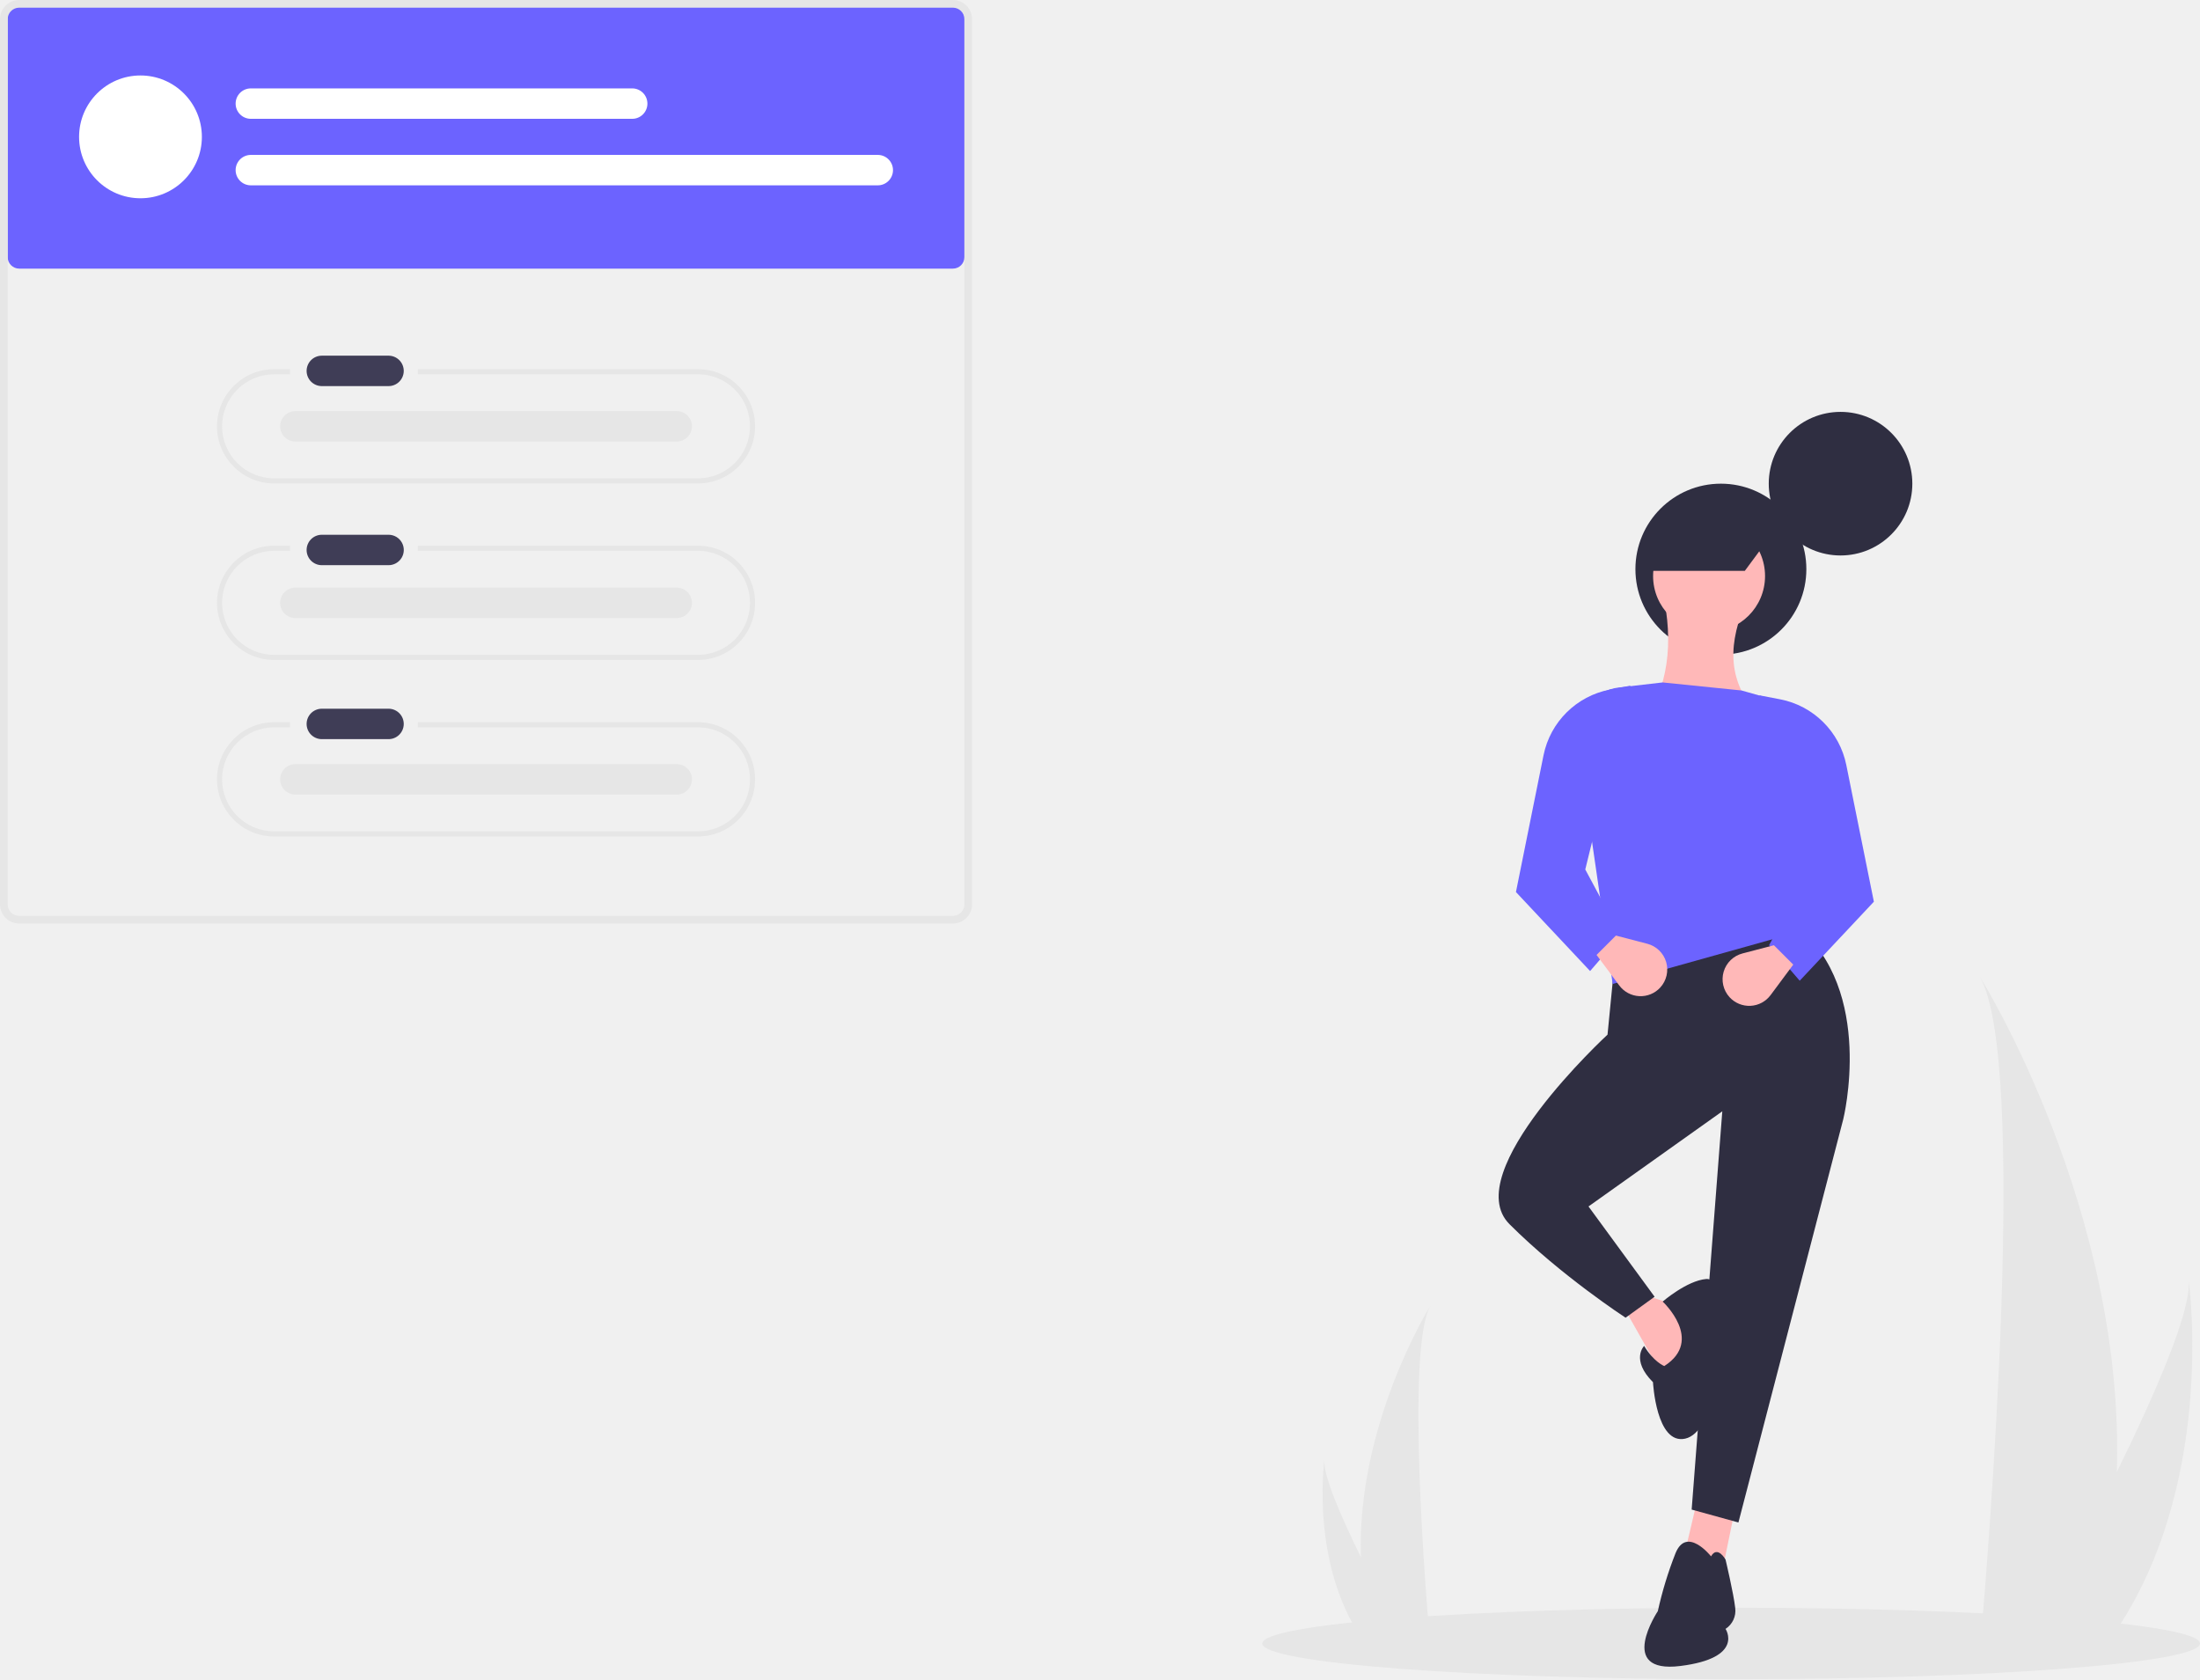
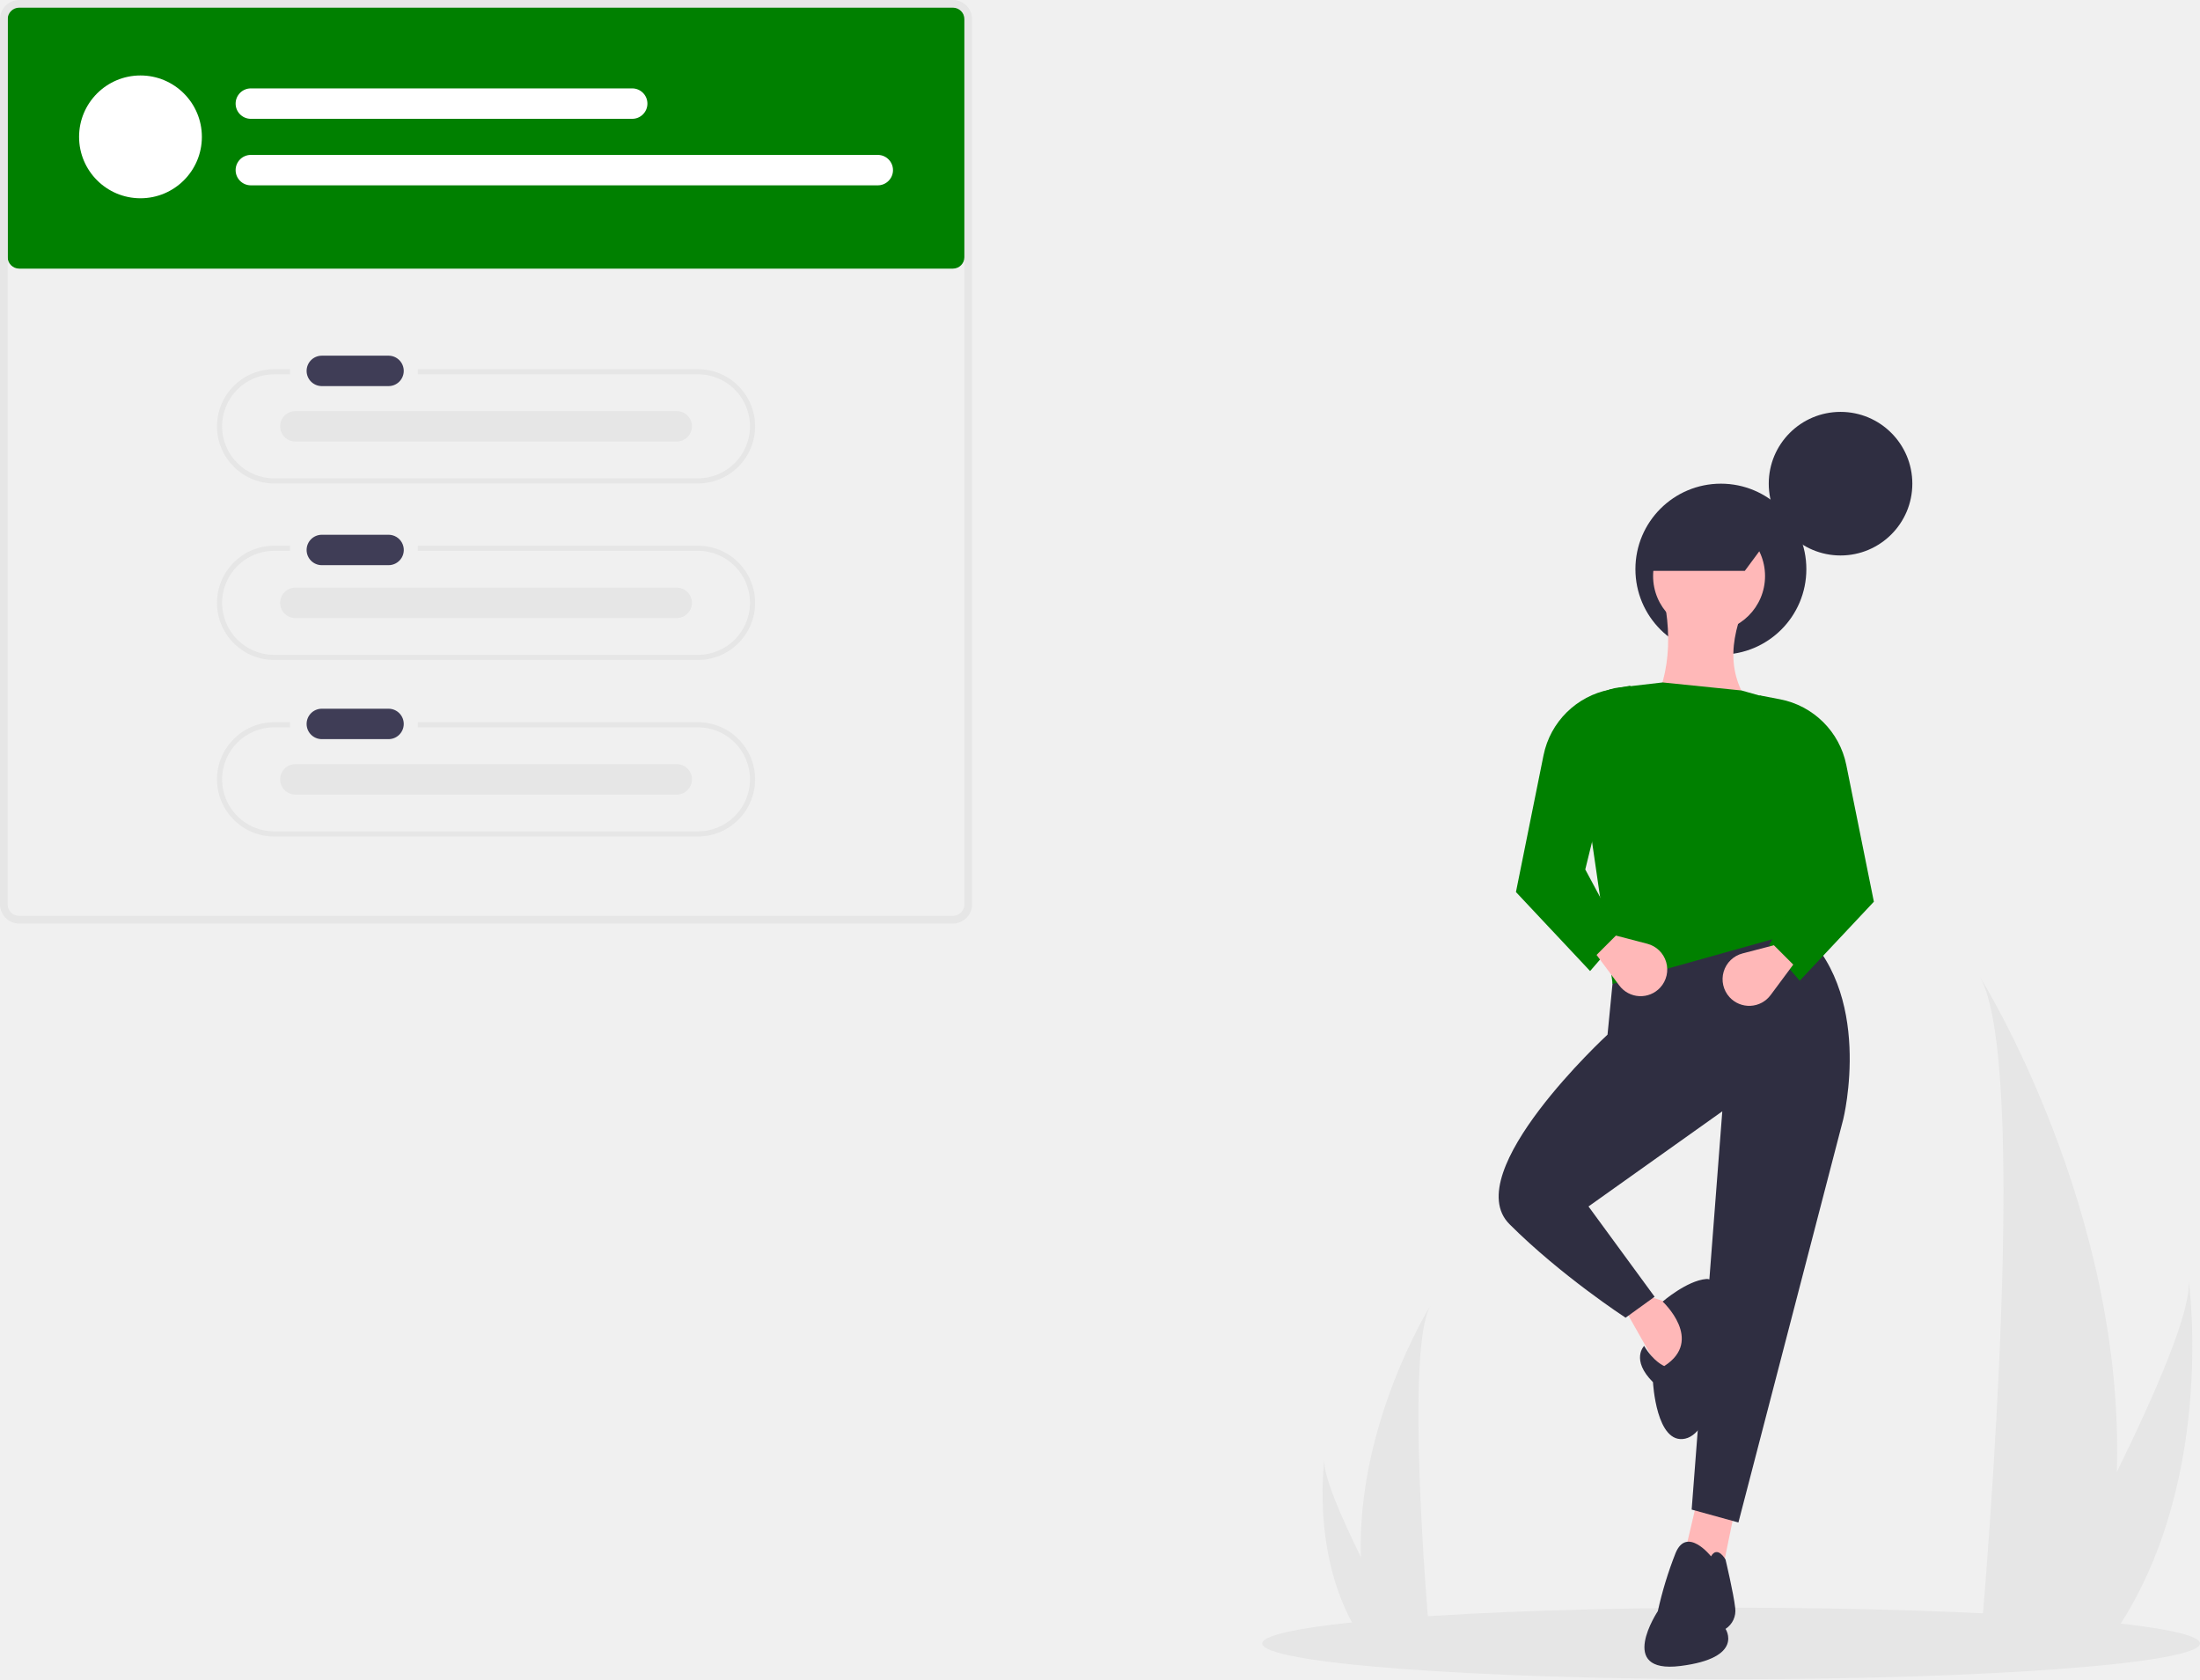
<svg xmlns="http://www.w3.org/2000/svg" xmlns:xlink="http://www.w3.org/1999/xlink" width="860" height="656.396">
  <ellipse cx="676.72" cy="642.417" rx="183.28" ry="13.979" fill="#e6e6e6" />
-   <path d="M7.5 2C5.016 2.003 3.003 4.016 3 6.5v94c.003 2.484 2.016 4.497 4.5 4.5h365c2.484-.003 4.497-2.016 4.5-4.5v-94c-.003-2.484-2.016-4.497-4.5-4.5z" fill="#6c63ff" />
+   <path d="M7.5 2C5.016 2.003 3.003 4.016 3 6.5v94c.003 2.484 2.016 4.497 4.5 4.5h365c2.484-.003 4.497-2.016 4.5-4.5v-94c-.003-2.484-2.016-4.497-4.5-4.5z" fill="green" />
  <g fill="#e6e6e6">
    <path d="M372.5 361H7.5a7.51 7.51 0 0 1-7.5-7.5V7.5A7.51 7.51 0 0 1 7.5 0h365a7.51 7.51 0 0 1 7.5 7.5v346a7.51 7.51 0 0 1-7.5 7.5zM7.5 3C5.016 3.003 3.003 5.016 3 7.5v346c.003 2.484 2.016 4.497 4.5 4.5h365c2.484-.003 4.497-2.016 4.5-4.5V7.5c-.003-2.484-2.016-4.497-4.5-4.5z" />
    <use xlink:href="#B" />
    <use xlink:href="#B" y="69" />
    <use xlink:href="#B" y="138" />
  </g>
  <g fill="#3f3d56">
    <use xlink:href="#C" />
    <path d="M125.706 209.032a5.95 5.95 0 0 0-5.849 5.946 5.95 5.95 0 0 0 5.849 5.946h26.086c2.126.037 4.1-1.063 5.204-2.886s1.13-4.092.098-5.95-2.98-3.023-5.106-3.056q-.098-.002-.195 0z" />
    <use xlink:href="#C" y="138" />
  </g>
  <g fill="#e6e6e6">
    <use xlink:href="#D" />
    <use xlink:href="#D" y="69" />
    <path d="M115.36 298.696a5.95 5.95 0 0 0-5.849 5.946 5.95 5.95 0 0 0 5.849 5.946h149.086c2.126.037 4.1-1.063 5.204-2.886s1.13-4.092.098-5.95-2.98-3.023-5.106-3.056q-.098-.002-.195 0z" />
  </g>
  <g fill="#fff">
    <circle cx="54.913" cy="53.5" r="24" />
    <use xlink:href="#D" x="-17.403" y="-126.142" />
    <path d="M97.957 60.554a5.95 5.95 0 0 0-5.849 5.946 5.95 5.95 0 0 0 5.849 5.946h245.086a5.95 5.95 0 0 0 6.037-5.849 5.95 5.95 0 0 0-5.842-6.044q-.098-.002-.195 0z" />
  </g>
  <g fill="#2f2e41">
    <circle cx="719.484" cy="189.064" r="28.064" />
    <circle cx="672.71" cy="222.474" r="33.41" />
  </g>
  <path d="M634.193 510.036l16.387 28.992s21.43-21.43 10.084-27.1l-17.647-5.672zm28.992 77.52l-5.042 21.43 15.126 5.042 5.042-24.58-15.126-1.9z" fill="#ffb8b8" />
  <g fill="#2f2e41">
    <path d="M631.645 371.284l-3.248 33.15s-58.5 53.92-38.322 74.088 45.38 36.555 45.38 36.555l11.345-8.193-25.84-35.294 52.3-37.185-11.975 155.674 18.277 5.042 40.967-157.564s12.605-50.42-18.277-75.63zm37.212 237.072s-9.454-11.975-13.866-1.26a149.74 149.74 0 0 0-6.933 22.689s-16.387 24.58 8.824 21.43 17.647-14.496 17.647-14.496a8.44 8.44 0 0 0 3.782-8.193c-.63-5.672-3.782-18.908-3.782-18.908s-3.15-5.672-5.672-1.26z" />
    <path d="M642.702 526.107s-5.357 5.357 3.466 14.18c0 0 1.26 24.58 12.605 22.06s15.126-33.404 13.866-36.555 1.89-26.47-5.672-25.84-17.017 8.824-17.017 8.824 16.387 15.126.63 25.2c0 0-4.097-1.576-7.878-7.878z" />
  </g>
  <path d="M689.656 282.513l-47.9 1.26c10.555-14.98 12.542-32.65 8.193-52.31l31.513 6.303c-6.07 16.046-6.173 29.8 8.193 44.748z" fill="#ffb8b8" />
-   <g fill="#6c63ff">
+   <g fill="green">
    <path d="M704.782 363.816l-74.37 20.8-14.273-98.326a18.93 18.93 0 0 1 16.718-17.56l17.093-1.972 30.883 3.15 14.606 4.128a18.86 18.86 0 0 1 13.711 18.999z" />
    <path d="M633.563 365.707l-11.975 13.866-28.992-30.883 10.778-53.443c2.63-13.04 12.883-23.192 25.947-25.694l8.023-1.536-17.647 71.85z" />
  </g>
  <path d="M632.97 385.196l-8.86-11.927 7.563-7.563 12.284 3.205c3.53.92 6.322 3.624 7.357 7.123s.162 7.285-2.3 9.98h0c-2.097 2.294-5.1 3.53-8.214 3.373s-5.976-1.695-7.83-4.2z" fill="#ffb8b8" />
-   <path d="M691.547 369.488l11.975 13.866 28.992-30.883-10.778-53.443c-2.63-13.04-12.883-23.192-25.947-25.694l-8.023-1.536 17.647 71.85z" fill="#6c63ff" />
+   <path d="M691.547 369.488l11.975 13.866 28.992-30.883-10.778-53.443c-2.63-13.04-12.883-23.192-25.947-25.694l-8.023-1.536 17.647 71.85z" fill="green" />
  <g fill="#ffb8b8">
    <path d="M692.14 388.978L701 377.05l-7.563-7.563-12.284 3.205c-3.53.92-6.322 3.624-7.357 7.123s-.162 7.285 2.3 9.98h0c2.097 2.294 5.1 3.53 8.214 3.373s5.976-1.695 7.83-4.2z" />
    <circle cx="668.091" cy="225.177" r="21.88" />
  </g>
  <path d="M644.646 223.142h37.42l11.36-15.368c-11.175-9.782-25.162-11.535-40.76-8.687z" fill="#2f2e41" />
  <g fill="#e6e6e6">
    <path d="M827.483 575.387c-.6 22.46-4.363 44.72-11.175 66.13l-.482 1.483h-41.704l.134-1.483c2.78-31.968 18.813-226.53-.356-259.804 1.676 2.7 56.816 92.098 53.583 193.674z" />
    <path d="M824.354 641.517L823.27 643h-31.285l.83-1.483c5.17-9.328 20.466-37.218 34.667-66.13 15.26-31.07 29.26-63.32 28.082-75 .363 2.632 10.923 82.88-31.2 141.12zM531.982 608.68a121.43 121.43 0 0 0 5.672 33.566l.245.753h21.168l-.068-.753c-1.4-16.226-9.55-114.984.18-131.872-.85 1.37-28.84 46.748-27.198 98.306z" />
    <path d="M533.57 642.247l.55.753H550l-.422-.753c-2.623-4.735-10.388-18.89-17.596-33.567-7.746-15.77-14.852-32.14-14.254-38.064-.184 1.336-5.544 42.07 15.842 71.63z" />
  </g>
  <defs>
    <path id="B" d="M272.845 144.316h-109.5v2h109.5a20.33 20.33 0 0 1 20.327 20.327 20.33 20.33 0 0 1-20.327 20.327h-165.69a20.33 20.33 0 0 1-20.327-20.327 20.33 20.33 0 0 1 20.327-20.327h6.192v-2h-6.192a22.33 22.33 0 0 0-22.327 22.327 22.33 22.33 0 0 0 22.327 22.327h165.69a22.33 22.33 0 0 0 22.327-22.327 22.33 22.33 0 0 0-22.327-22.327z" />
    <path id="C" d="M125.706 139.032a5.95 5.95 0 0 0-5.849 5.946 5.95 5.95 0 0 0 5.849 5.946h26.086a5.95 5.95 0 0 0 6.037-5.849 5.95 5.95 0 0 0-5.842-6.044q-.098-.002-.195 0z" />
    <path id="D" d="M115.36 160.696a5.95 5.95 0 0 0-5.849 5.946 5.95 5.95 0 0 0 5.849 5.946h149.086a5.95 5.95 0 0 0 6.037-5.849 5.95 5.95 0 0 0-5.842-6.044q-.098-.002-.195 0z" />
  </defs>
</svg>
